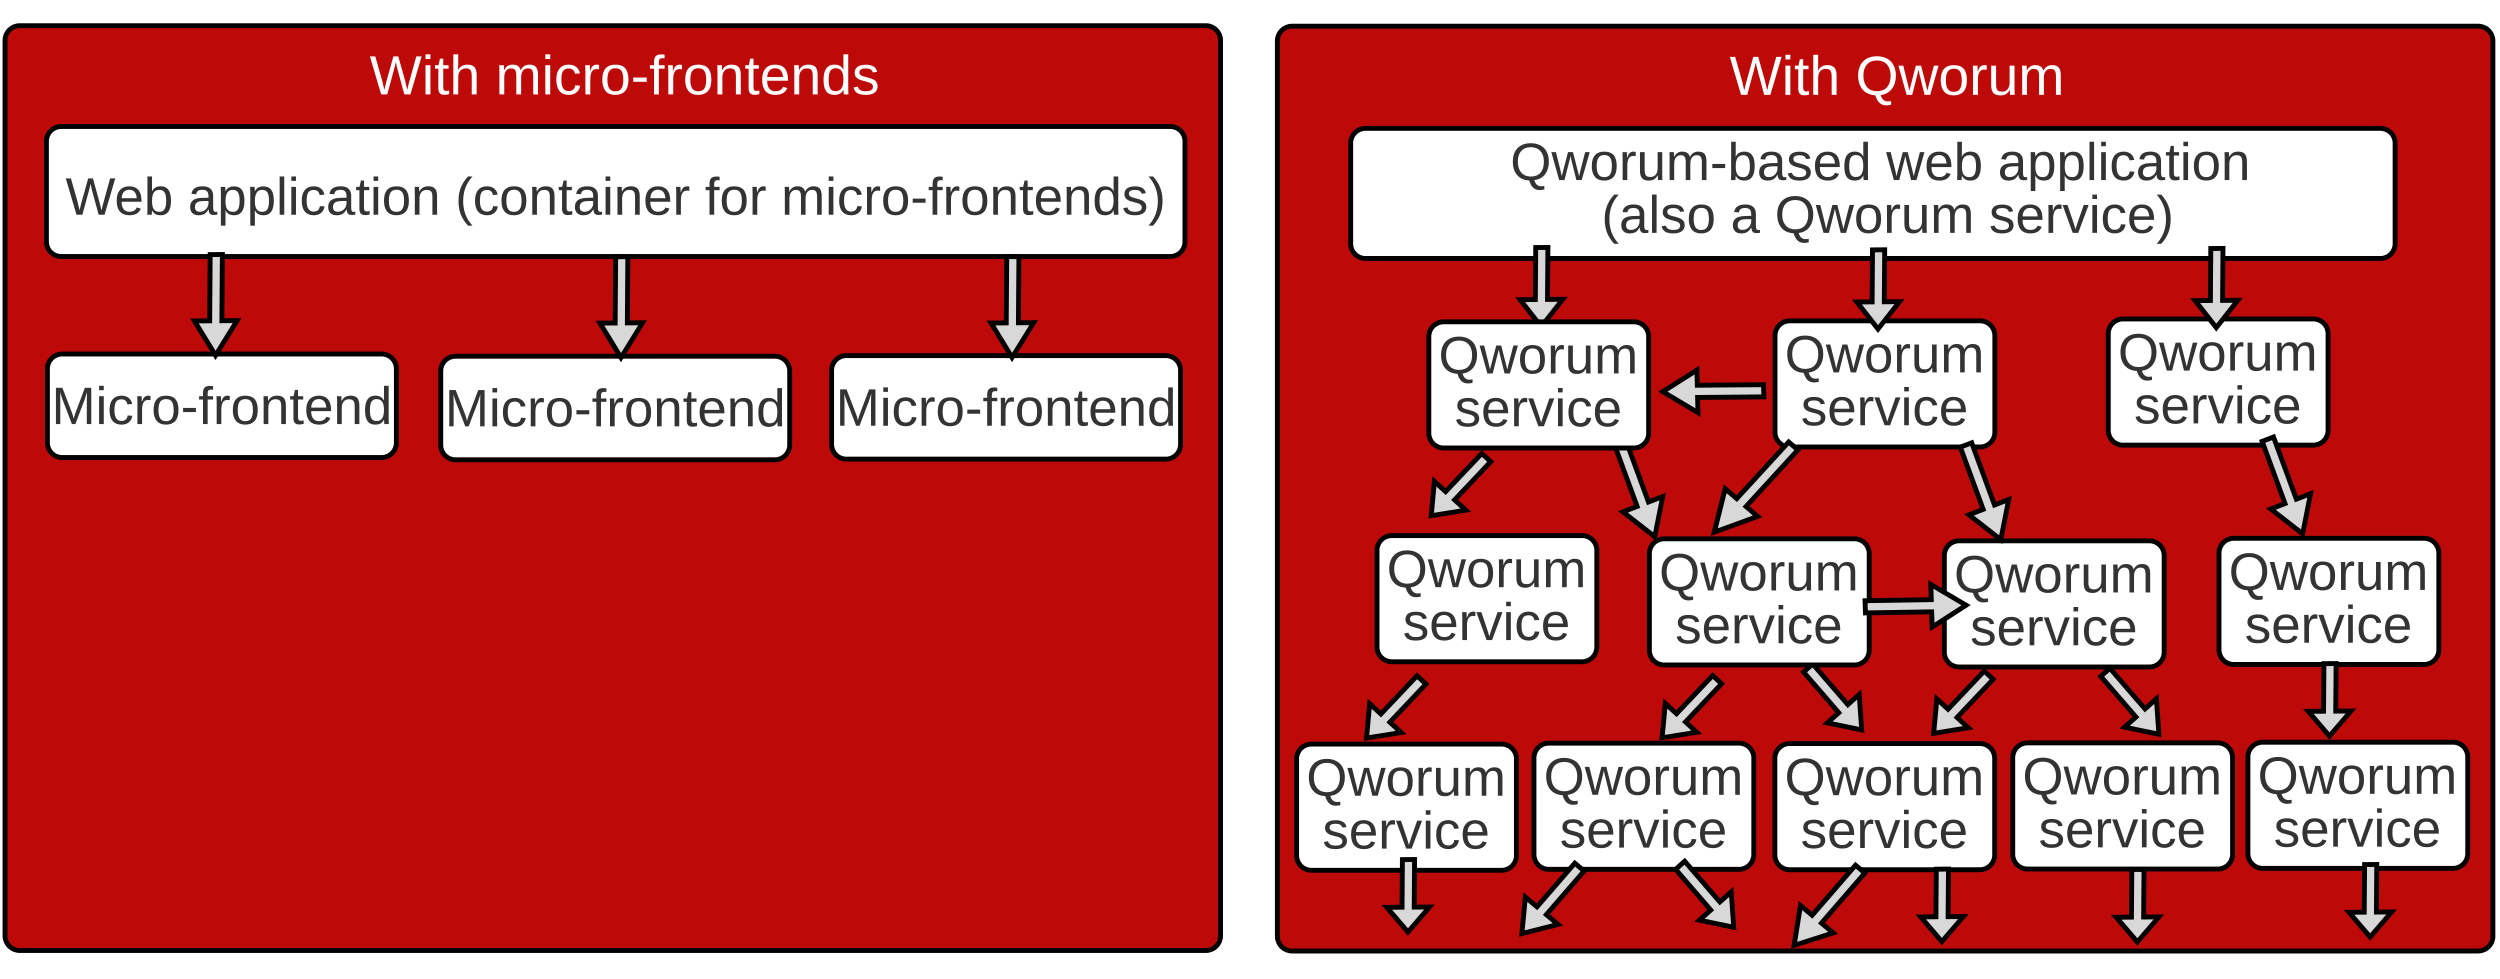
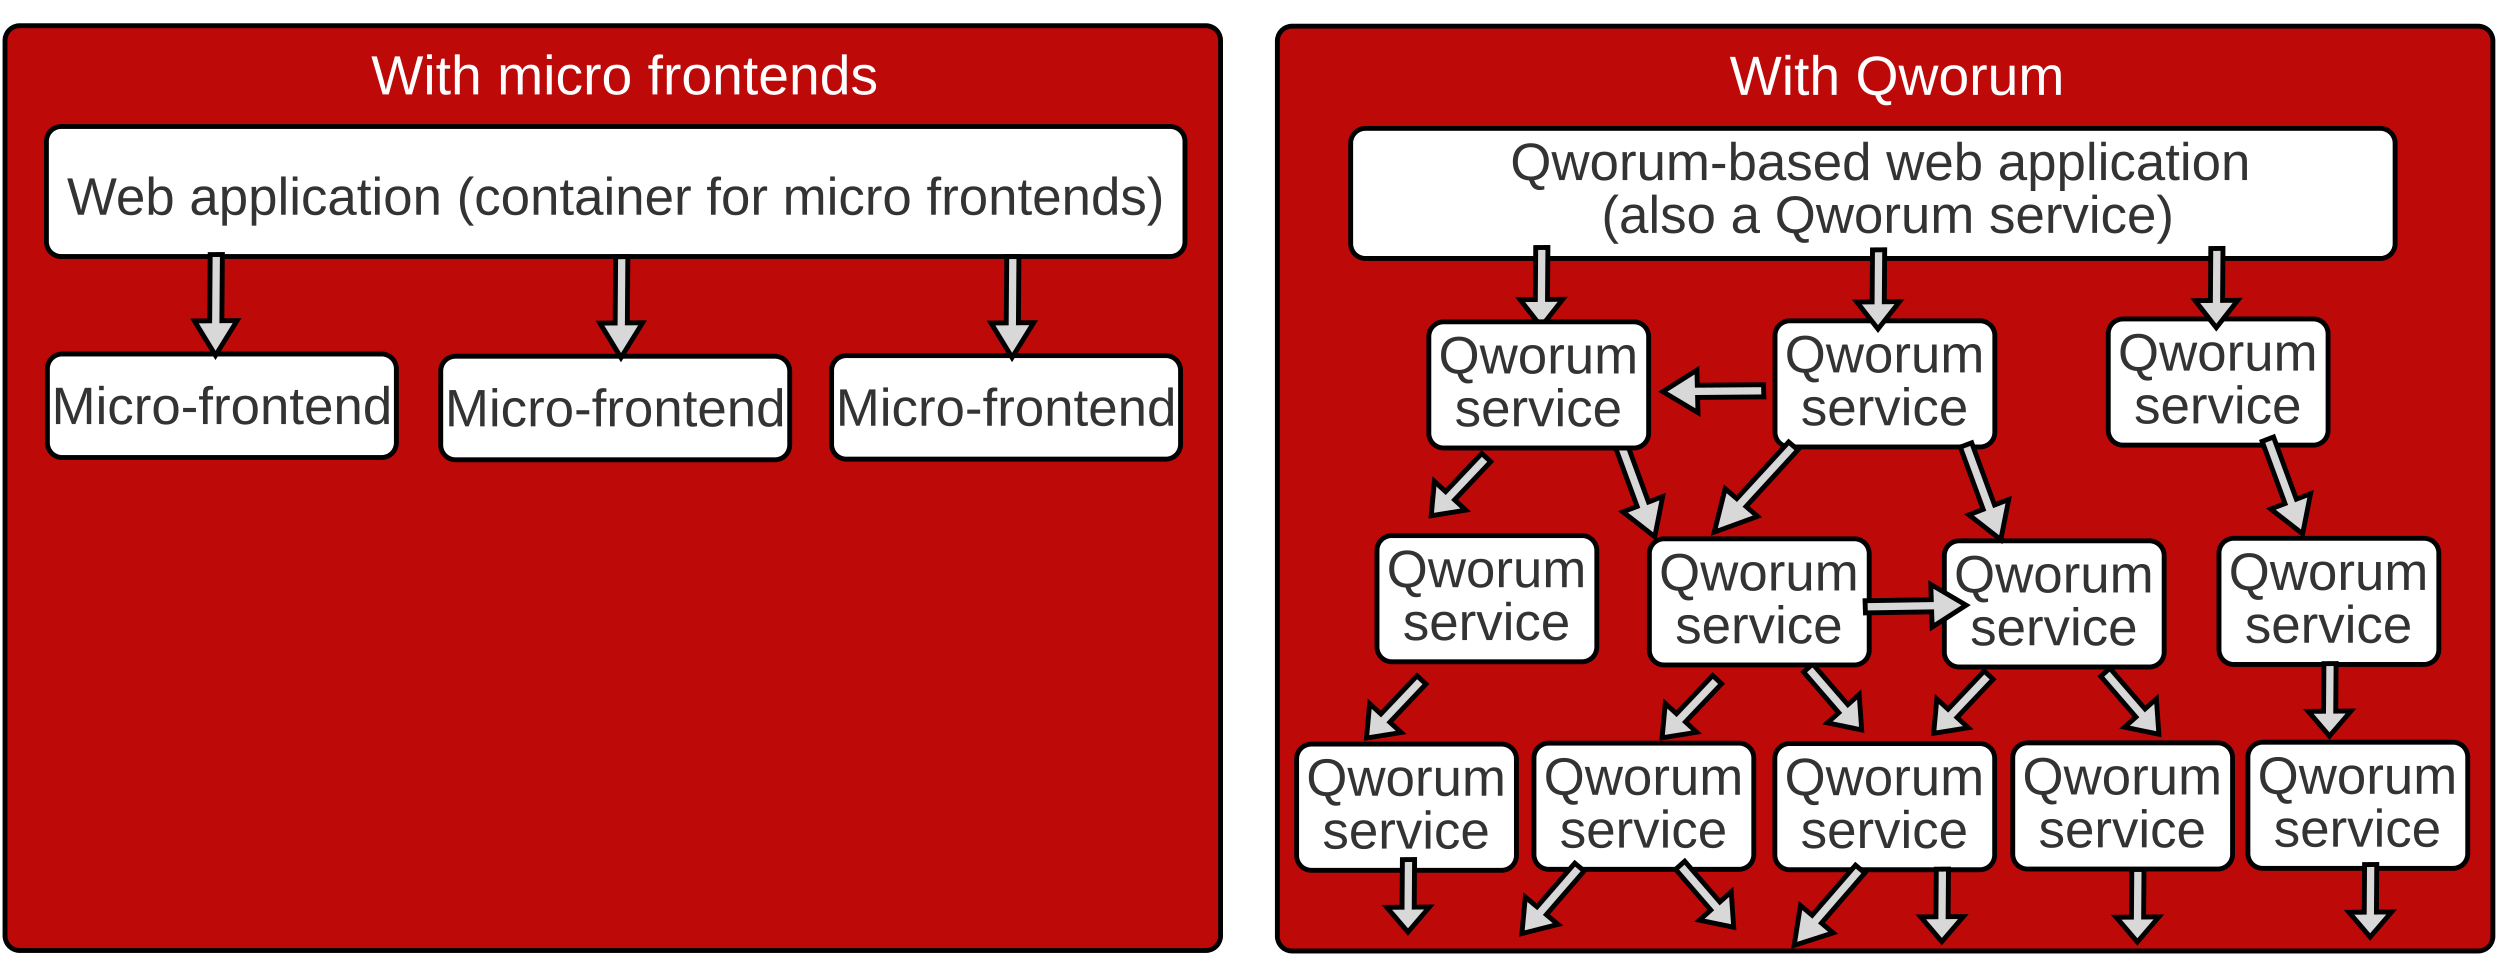
<svg xmlns="http://www.w3.org/2000/svg" xmlns:ns1="https://boxy-svg.com" viewBox="0 0 511 200">
  <defs>
    <linearGradient id="color-1" gradientUnits="userSpaceOnUse" gradientTransform="matrix(3.622818, 0, 0, 5.824354, 102.9634, -876.4673)" ns1:pinned="true">
      <stop style="stop-color: rgb(190, 9, 9)" />
    </linearGradient>
    <linearGradient id="color-2" gradientUnits="userSpaceOnUse" gradientTransform="matrix(1, 0, 0, 1, 248.068, -13.89839)" ns1:pinned="true">
      <stop style="stop-color: rgb(255, 255, 255);" />
    </linearGradient>
    <linearGradient id="color-0" gradientUnits="userSpaceOnUse" gradientTransform="matrix(1, 0, 0, 2.547859, 519.5421, -450.2051)" ns1:pinned="true">
      <stop style="stop-color: #d8d8d8;" />
    </linearGradient>
    <linearGradient id="color-3" gradientUnits="userSpaceOnUse" gradientTransform="matrix(1, 0, 0, 1, -80.79566, -55.21864)" ns1:pinned="true">
      <stop style="stop-color: #d8d8d8;" />
    </linearGradient>
  </defs>
  <rect x="1.026" y="5.251" width="248.454" height="189.031" rx="3" ry="3" style="stroke: rgb(0, 0, 0); fill: url(#color-1);" />
-   <text style="fill: url(#color-2); font-family: Arial, sans-serif; font-size: 11.3px; text-anchor: middle; white-space: pre;" x="127.681" y="19.288">With micro-frontends</text>
+   <text style="fill: url(#color-2); font-family: Arial, sans-serif; font-size: 11.3px; text-anchor: middle; white-space: pre;" x="127.681" y="19.288">With micro frontends</text>
  <g transform="matrix(1, 0, 0, 1, -7.969913, -85.05717)">
    <rect x="17.658" y="157.413" width="71.33" height="21.163" rx="3" ry="3" style="fill: rgb(255, 255, 255); stroke: rgb(0, 0, 0);" />
    <text style="white-space: pre; fill: rgb(51, 51, 51); font-family: Arial, sans-serif; font-size: 10.8px; text-anchor: middle;" x="53.323" y="171.742">Micro-frontend</text>
  </g>
  <g transform="matrix(1, 0, 0, 1, 72.42894, -84.59623)">
    <rect x="17.658" y="157.413" width="71.33" height="21.163" rx="3" ry="3" style="fill: rgb(255, 255, 255); stroke: rgb(0, 0, 0);" />
    <text style="white-space: pre; fill: rgb(51, 51, 51); font-family: Arial, sans-serif; font-size: 10.8px; text-anchor: middle;" x="53.323" y="171.742">Micro-frontend</text>
  </g>
  <g transform="matrix(1, 0, 0, 1, 152.3195, -84.72732)">
    <rect x="17.658" y="157.413" width="71.33" height="21.163" rx="3" ry="3" style="fill: rgb(255, 255, 255); stroke: rgb(0, 0, 0);" />
    <text style="white-space: pre; fill: rgb(51, 51, 51); font-family: Arial, sans-serif; font-size: 10.8px; text-anchor: middle;" x="53.323" y="171.742">Micro-frontend</text>
  </g>
  <g transform="matrix(1, 0, 0, 1, -3.436335, -7.615291)">
    <rect x="12.924" y="33.472" width="232.72" height="26.575" rx="3" ry="3" style="fill: rgb(255, 255, 255); stroke: rgb(0, 0, 0);" />
-     <text style="white-space: pre; fill: rgb(51, 51, 51); font-family: Arial, sans-serif; font-size: 10.8px; text-anchor: middle;" x="129.284" y="51.507">Web application (container for micro-frontends)</text>
+     <text style="white-space: pre; fill: rgb(51, 51, 51); font-family: Arial, sans-serif; font-size: 10.8px; text-anchor: middle;" x="129.284" y="51.507">Web application (container for micro frontends)</text>
  </g>
  <path d="M 76.688 167.266 H 90.226 L 90.226 164.153 L 97.308 168.511 L 90.226 172.868 L 90.226 169.756 H 76.688 V 167.266 Z" style="fill: rgb(216, 216, 216); stroke: rgb(0, 0, 0);" transform="matrix(-0.007473, 0.999972, -1.000091, 0.008429, 213.3054, -26.07783)" ns1:shape="arrow 76.688 164.153 20.62 8.715 2.49 7.082 0 1@b786adda" />
  <path d="M 76.688 167.266 H 90.226 L 90.226 164.153 L 97.308 168.511 L 90.226 172.868 L 90.226 169.756 H 76.688 V 167.266 Z" style="fill: rgb(216, 216, 216); stroke: rgb(0, 0, 0);" transform="matrix(-0.007473, 0.999972, -1.000091, 0.008429, 296.1854, -25.63212)" ns1:shape="arrow 76.688 164.153 20.62 8.715 2.49 7.082 0 1@b786adda" />
  <path d="M 76.688 167.266 H 90.226 L 90.226 164.153 L 97.308 168.511 L 90.226 172.868 L 90.226 169.756 H 76.688 V 167.266 Z" style="fill: rgb(216, 216, 216); stroke: rgb(0, 0, 0);" transform="matrix(-0.007473, 0.999972, -1.000091, 0.008429, 376.1212, -25.65296)" ns1:shape="arrow 76.688 164.153 20.62 8.715 2.49 7.082 0 1@b786adda" />
  <g transform="matrix(1, 0, 0, 1, 0.101616, -63.67537)" />
  <rect x="261.094" y="5.353" width="248.454" height="189.031" rx="3" ry="3" style="stroke: rgb(0, 0, 0); fill: url(#color-1);" />
  <rect x="276.077" y="26.241" width="213.483" height="26.592" rx="3" ry="3" style="fill: rgb(255, 255, 255); stroke: rgb(0, 0, 0);" />
  <text style="fill: url(#color-2); font-family: Arial, sans-serif; font-size: 11.3px; text-anchor: middle; white-space: pre;" x="387.749" y="19.39">With Qworum</text>
  <text style="white-space: pre; fill: rgb(51, 51, 51); font-family: Arial, sans-serif; font-size: 10.8px; text-anchor: middle;" x="127.821" y="50.53" transform="matrix(1, 0, 0, 1, 258.0256, -13.72847)">Qworum-based web application <tspan x="127.821" dy="1em">​</tspan>(also a Qworum service)</text>
  <g transform="matrix(1, 0, 0, 1, 157.0654, -151.4883)">
    <rect x="205.745" y="217.063" width="44.933" height="25.788" rx="3" ry="3" style="fill: rgb(255, 255, 255); stroke: rgb(0, 0, 0);" />
    <text style="white-space: pre; fill: rgb(51, 51, 51); font-family: Arial, sans-serif; font-size: 10.8px; text-anchor: middle;" x="228.133" y="227.614">Qworum<tspan x="228.133" dy="1em">​</tspan>service</text>
  </g>
  <g transform="matrix(1, 0, 0, 1, 225.1813, -151.8657)">
    <rect x="205.745" y="217.063" width="44.933" height="25.788" rx="3" ry="3" style="fill: rgb(255, 255, 255); stroke: rgb(0, 0, 0);" />
    <text style="white-space: pre; fill: rgb(51, 51, 51); font-family: Arial, sans-serif; font-size: 10.8px; text-anchor: middle;" x="228.133" y="227.614">Qworum<tspan x="228.133" dy="1em">​</tspan>service</text>
  </g>
  <g transform="matrix(1, 0, 0, 1, 75.71168, -107.5883)">
    <rect x="205.745" y="217.063" width="44.933" height="25.788" rx="3" ry="3" style="fill: rgb(255, 255, 255); stroke: rgb(0, 0, 0);" />
    <text style="white-space: pre; fill: rgb(51, 51, 51); font-family: Arial, sans-serif; font-size: 10.8px; text-anchor: middle;" x="228.133" y="227.614">Qworum<tspan x="228.133" dy="1em">​</tspan>service</text>
  </g>
  <g transform="matrix(1, 0, 0, 1, 107.7954, -65.16082)">
    <rect x="205.745" y="217.063" width="44.933" height="25.788" rx="3" ry="3" style="fill: rgb(255, 255, 255); stroke: rgb(0, 0, 0);" />
    <text style="white-space: pre; fill: rgb(51, 51, 51); font-family: Arial, sans-serif; font-size: 10.8px; text-anchor: middle;" x="228.133" y="227.614">Qworum<tspan x="228.133" dy="1em">​</tspan>service</text>
  </g>
  <g transform="matrix(1, 0, 0, 1, 205.6595, -65.21907)">
    <rect x="205.745" y="217.063" width="44.933" height="25.788" rx="3" ry="3" style="fill: rgb(255, 255, 255); stroke: rgb(0, 0, 0);" />
    <text style="white-space: pre; fill: rgb(51, 51, 51); font-family: Arial, sans-serif; font-size: 10.8px; text-anchor: middle;" x="228.133" y="227.614">Qworum<tspan x="228.133" dy="1em">​</tspan>service</text>
  </g>
  <g transform="matrix(1, 0, 0, 1, 191.676, -106.5189)">
    <rect x="205.745" y="217.063" width="44.933" height="25.788" rx="3" ry="3" style="fill: rgb(255, 255, 255); stroke: rgb(0, 0, 0);" />
    <text style="white-space: pre; fill: rgb(51, 51, 51); font-family: Arial, sans-serif; font-size: 10.8px; text-anchor: middle;" x="228.133" y="227.614">Qworum<tspan x="228.133" dy="1em">​</tspan>service</text>
  </g>
  <path d="M 60.846 167.266 H 71.587 L 71.587 164.153 L 77.206 168.511 L 71.587 172.868 L 71.587 169.756 H 60.846 V 167.266 Z" style="fill: rgb(216, 216, 216); stroke: rgb(0, 0, 0);" transform="matrix(-0.68738, 0.726298, -0.737229, -0.67583, 469.8395, 163.2209)" ns1:shape="arrow 60.846 164.153 16.36 8.715 2.49 5.619 0 1@e7bb6a88" />
  <path d="M 60.202 167.266 H 70.829 L 70.829 164.153 L 76.389 168.511 L 70.829 172.868 L 70.829 169.756 H 60.202 V 167.266 Z" style="fill: rgb(216, 216, 216); stroke: rgb(0, 0, 0);" transform="matrix(-0.007473, 0.999972, -1.000091, 0.008429, 552.9618, -10.55321)" ns1:shape="arrow 60.202 164.153 16.187 8.715 2.49 5.56 0 1@f3d9f7c9" />
  <path d="M 62.252 167.265 H 73.241 L 73.241 164.153 L 78.99 168.51 L 73.241 172.868 L 73.241 169.755 H 62.252 V 167.265 Z" style="fill: rgb(216, 216, 216); stroke: rgb(0, 0, 0);" transform="matrix(0.653828, 0.756643, -0.746246, 0.66586, 454.6324, -22.7706)" ns1:shape="arrow 62.252 164.153 16.738 8.715 2.49 5.749 0 1@c011557b" ns1:origin="0.777 0.522" />
  <path d="M 76.688 167.266 H 90.226 L 90.226 164.153 L 97.308 168.511 L 90.226 172.868 L 90.226 169.756 H 76.688 V 167.266 Z" style="fill: rgb(216, 216, 216); stroke: rgb(0, 0, 0);" transform="matrix(0.344829, 0.938665, -0.933182, 0.359756, 532.6591, -41.65147)" ns1:shape="arrow 76.688 164.153 20.62 8.715 2.49 7.082 0 1@b786adda" />
  <path d="M 88.918 167.18 H 104.615 L 104.615 164.069 L 112.827 168.424 L 104.615 172.78 L 104.615 169.669 H 88.918 V 167.18 Z" style="fill: rgb(216, 216, 216); stroke: rgb(0, 0, 0);" transform="matrix(-0.675736, 0.737144, -0.761336, -0.649345, 554.8595, 134.9713)" ns1:shape="arrow 88.918 164.069 23.909 8.711 2.489 8.212 0 1@f28e6897" />
  <g transform="matrix(1, 0, 0, 1, 59.27983, -64.96477)">
    <rect x="205.745" y="217.063" width="44.933" height="25.788" rx="3" ry="3" style="fill: rgb(255, 255, 255); stroke: rgb(0, 0, 0);" />
    <text style="white-space: pre; fill: rgb(51, 51, 51); font-family: Arial, sans-serif; font-size: 10.8px; text-anchor: middle;" x="228.133" y="227.614">Qworum<tspan x="228.133" dy="1em">​</tspan>service</text>
  </g>
  <path d="M 76.688 167.266 H 90.226 L 90.226 164.153 L 97.308 168.511 L 90.226 172.868 L 90.226 169.756 H 76.688 V 167.266 Z" style="fill: rgb(216, 216, 216); stroke: rgb(0, 0, 0);" transform="matrix(-0.999964, 0.008536, -0.024436, -0.999828, 441.3, 247.7037)" ns1:shape="arrow 76.688 164.153 20.62 8.715 2.49 7.082 0 1@b786adda" ns1:origin="0.206 -0.374" />
  <g transform="matrix(1, 0, 0, 1, 131.3866, -106.9286)">
    <rect x="205.745" y="217.063" width="44.933" height="25.788" rx="3" ry="3" style="fill: rgb(255, 255, 255); stroke: rgb(0, 0, 0);" />
    <text style="white-space: pre; fill: rgb(51, 51, 51); font-family: Arial, sans-serif; font-size: 10.8px; text-anchor: middle;" x="228.133" y="227.614">Qworum<tspan x="228.133" dy="1em">​</tspan>service</text>
  </g>
  <g transform="matrix(1, 0, 0, 1, 157.0328, -65.07967)">
    <rect x="205.745" y="217.063" width="44.933" height="25.788" rx="3" ry="3" style="fill: rgb(255, 255, 255); stroke: rgb(0, 0, 0);" />
    <text style="white-space: pre; fill: rgb(51, 51, 51); font-family: Arial, sans-serif; font-size: 10.8px; text-anchor: middle;" x="228.133" y="227.614">Qworum<tspan x="228.133" dy="1em">​</tspan>service</text>
  </g>
  <g transform="matrix(1, 0, 0, 1, 253.727, -65.35689)">
    <rect x="205.745" y="217.063" width="44.933" height="25.788" rx="3" ry="3" style="fill: rgb(255, 255, 255); stroke: rgb(0, 0, 0);" />
    <text style="white-space: pre; fill: rgb(51, 51, 51); font-family: Arial, sans-serif; font-size: 10.8px; text-anchor: middle;" x="228.133" y="227.614">Qworum<tspan x="228.133" dy="1em">​</tspan>service</text>
  </g>
  <g transform="matrix(1, 0, 0, 1, 247.8179, -107.0348)">
    <rect x="205.745" y="217.063" width="44.933" height="25.788" rx="3" ry="3" style="fill: rgb(255, 255, 255); stroke: rgb(0, 0, 0);" />
    <text style="white-space: pre; fill: rgb(51, 51, 51); font-family: Arial, sans-serif; font-size: 10.8px; text-anchor: middle;" x="228.133" y="227.614">Qworum<tspan x="228.133" dy="1em">​</tspan>service</text>
  </g>
  <path d="M 66.832 167.265 H 78.629 L 78.629 164.153 L 84.801 168.51 L 78.629 172.868 L 78.629 169.755 H 66.832 V 167.265 Z" style="fill: rgb(216, 216, 216); stroke: rgb(0, 0, 0);" transform="matrix(-0.654611, 0.755966, -0.766375, -0.64259, 495.7303, 234.9934)" ns1:shape="arrow 66.832 164.153 17.969 8.715 2.49 6.172 0 1@b56ca15f" ns1:origin="0.206 -0.374" />
  <path d="M 55.106 167.266 H 64.834 L 64.834 164.153 L 69.923 168.511 L 64.834 172.868 L 64.834 169.756 H 55.106 V 167.266 Z" style="fill: rgb(216, 216, 216); stroke: rgb(0, 0, 0);" transform="matrix(-0.007473, 0.999972, -1.000091, 0.008429, 456.8346, 119.1725)" ns1:shape="arrow 55.106 164.153 14.817 8.715 2.49 5.089 0 1@0e2855f0" />
  <path d="M 76.688 167.265 H 90.226 L 90.226 164.153 L 97.308 168.51 L 90.226 172.868 L 90.226 169.755 H 76.688 V 167.265 Z" style="fill: rgb(216, 216, 216); stroke: rgb(0, 0, 0);" transform="matrix(-0.654611, 0.755966, -0.766375, -0.64259, 559.5596, 227.9544)" ns1:shape="arrow 76.688 164.153 20.62 8.715 2.49 7.082 0 1@95575620" ns1:origin="0.206 -0.374" />
  <path d="M 55.106 167.266 H 64.834 L 64.834 164.153 L 69.923 168.511 L 64.834 172.868 L 64.834 169.756 H 55.106 V 167.266 Z" style="fill: rgb(216, 216, 216); stroke: rgb(0, 0, 0);" transform="matrix(-0.007473, 0.999972, -1.000091, 0.008429, 565.962, 121.1263)" ns1:shape="arrow 55.106 164.153 14.817 8.715 2.49 5.089 0 1@0e2855f0" />
  <path d="M 55.106 167.266 H 64.834 L 64.834 164.153 L 69.923 168.511 L 64.834 172.868 L 64.834 169.756 H 55.106 V 167.266 Z" style="fill: rgb(216, 216, 216); stroke: rgb(0, 0, 0);" transform="matrix(-0.007473, 0.999972, -1.000091, 0.008429, 605.925, 121.1983)" ns1:shape="arrow 55.106 164.153 14.817 8.715 2.49 5.089 0 1@0e2855f0" />
  <path d="M 55.106 167.266 H 64.834 L 64.834 164.153 L 69.923 168.511 L 64.834 172.868 L 64.834 169.756 H 55.106 V 167.266 Z" style="fill: rgb(216, 216, 216); stroke: rgb(0, 0, 0);" transform="matrix(-0.007473, 0.999972, -1.000091, 0.008429, 653.5065, 120.1841)" ns1:shape="arrow 55.106 164.153 14.817 8.715 2.49 5.089 0 1@0e2855f0" />
  <path d="M 60.202 167.266 H 70.829 L 70.829 164.153 L 76.389 168.511 L 70.829 172.868 L 70.829 169.756 H 60.202 V 167.266 Z" style="fill: rgb(216, 216, 216); stroke: rgb(0, 0, 0);" transform="matrix(-0.007473, 0.999972, -1.000091, 0.008429, 484.1234, -11.03379)" ns1:shape="arrow 60.202 164.153 16.187 8.715 2.49 5.56 0 1@f3d9f7c9" />
  <path d="M 60.202 167.266 H 70.829 L 70.829 164.153 L 76.389 168.511 L 70.829 172.868 L 70.829 169.756 H 60.202 V 167.266 Z" style="fill: rgb(216, 216, 216); stroke: rgb(0, 0, 0);" transform="matrix(-0.007473, 0.999972, -1.000091, 0.008429, 622.1078, -10.83503)" ns1:shape="arrow 60.202 164.153 16.187 8.715 2.49 5.56 0 1@f3d9f7c9" ns1:origin="0.438 -0.301" />
  <path d="M 60.846 167.266 H 71.587 L 71.587 164.153 L 77.206 168.511 L 71.587 172.868 L 71.587 169.756 H 60.846 V 167.266 Z" style="fill: rgb(216, 216, 216); stroke: rgb(0, 0, 0);" transform="matrix(-0.68738, 0.726298, -0.737229, -0.67583, 456.6099, 208.6686)" ns1:shape="arrow 60.846 164.153 16.36 8.715 2.49 5.619 0 1@e7bb6a88" />
  <path d="M 60.846 167.266 H 71.587 L 71.587 164.153 L 77.206 168.511 L 71.587 172.868 L 71.587 169.756 H 60.846 V 167.266 Z" style="fill: rgb(216, 216, 216); stroke: rgb(0, 0, 0);" transform="matrix(-0.68738, 0.726298, -0.737229, -0.67583, 517.034, 208.612)" ns1:shape="arrow 60.846 164.153 16.36 8.715 2.49 5.619 0 1@e7bb6a88" />
  <path d="M 60.846 167.266 H 71.587 L 71.587 164.153 L 77.206 168.511 L 71.587 172.868 L 71.587 169.756 H 60.846 V 167.266 Z" style="fill: rgb(216, 216, 216); stroke: rgb(0, 0, 0);" transform="matrix(-0.68738, 0.726298, -0.737229, -0.67583, 572.5392, 207.6954)" ns1:shape="arrow 60.846 164.153 16.36 8.715 2.49 5.619 0 1@e7bb6a88" />
  <path d="M 55.106 167.266 H 64.834 L 64.834 164.153 L 69.923 168.511 L 64.834 172.868 L 64.834 169.756 H 55.106 V 167.266 Z" style="fill: rgb(216, 216, 216); stroke: rgb(0, 0, 0);" transform="matrix(-0.007473, 0.999972, -1.000091, 0.008429, 645.1907, 79.11488)" ns1:shape="arrow 55.106 164.153 14.817 8.715 2.49 5.089 0 1@0e2855f0" />
  <path d="M 62.252 167.265 H 73.241 L 73.241 164.153 L 78.99 168.51 L 73.241 172.868 L 73.241 169.755 H 62.252 V 167.265 Z" style="fill: rgb(216, 216, 216); stroke: rgb(0, 0, 0);" transform="matrix(0.653828, 0.756643, -0.746246, 0.66586, 515.3765, -21.89029)" ns1:shape="arrow 62.252 164.153 16.738 8.715 2.49 5.749 0 1@c011557b" ns1:origin="0.777 0.522" />
  <path d="M 76.688 167.266 H 90.226 L 90.226 164.153 L 97.308 168.511 L 90.226 172.868 L 90.226 169.756 H 76.688 V 167.266 Z" style="fill: rgb(216, 216, 216); stroke: rgb(0, 0, 0);" transform="matrix(0.344829, 0.938665, -0.933182, 0.359756, 594.3539, -42.83936)" ns1:shape="arrow 76.688 164.153 20.62 8.715 2.49 7.082 0 1@b786adda" />
  <path d="M 62.252 167.265 H 73.241 L 73.241 164.153 L 78.99 168.51 L 73.241 172.868 L 73.241 169.755 H 62.252 V 167.265 Z" style="fill: rgb(216, 216, 216); stroke: rgb(0, 0, 0);" transform="matrix(0.653828, 0.756643, -0.746246, 0.66586, 428.4714, 17.56129)" ns1:shape="arrow 62.252 164.153 16.738 8.715 2.49 5.749 0 1@c011557b" ns1:origin="0.777 0.522" />
  <path d="M 76.688 167.266 H 90.226 L 90.226 164.153 L 97.308 168.511 L 90.226 172.868 L 90.226 169.756 H 76.688 V 167.266 Z" style="fill: rgb(216, 216, 216); stroke: rgb(0, 0, 0);" transform="matrix(0.344829, 0.938665, -0.933182, 0.359756, 461.9292, -42.25424)" ns1:shape="arrow 76.688 164.153 20.62 8.715 2.49 7.082 0 1@b786adda" />
  <g transform="matrix(1, 0, 0, 1, 86.3073, -151.2818)">
    <rect x="205.745" y="217.063" width="44.933" height="25.788" rx="3" ry="3" style="fill: rgb(255, 255, 255); stroke: rgb(0, 0, 0);" />
    <text style="white-space: pre; fill: rgb(51, 51, 51); font-family: Arial, sans-serif; font-size: 10.8px; text-anchor: middle;" x="228.133" y="227.614">Qworum<tspan x="228.133" dy="1em">​</tspan>service</text>
  </g>
  <path d="M 76.688 167.266 H 90.226 L 90.226 164.153 L 97.308 168.511 L 90.226 172.868 L 90.226 169.756 H 76.688 V 167.266 Z" style="fill: rgb(216, 216, 216); stroke: rgb(0, 0, 0);" transform="matrix(0.999871, -0.01605, 0.031948, 0.999616, 299.1939, -43.18219)" ns1:shape="arrow 76.688 164.153 20.62 8.715 2.49 7.082 0 1@b786adda" ns1:origin="0.206 -0.374" />
</svg>
